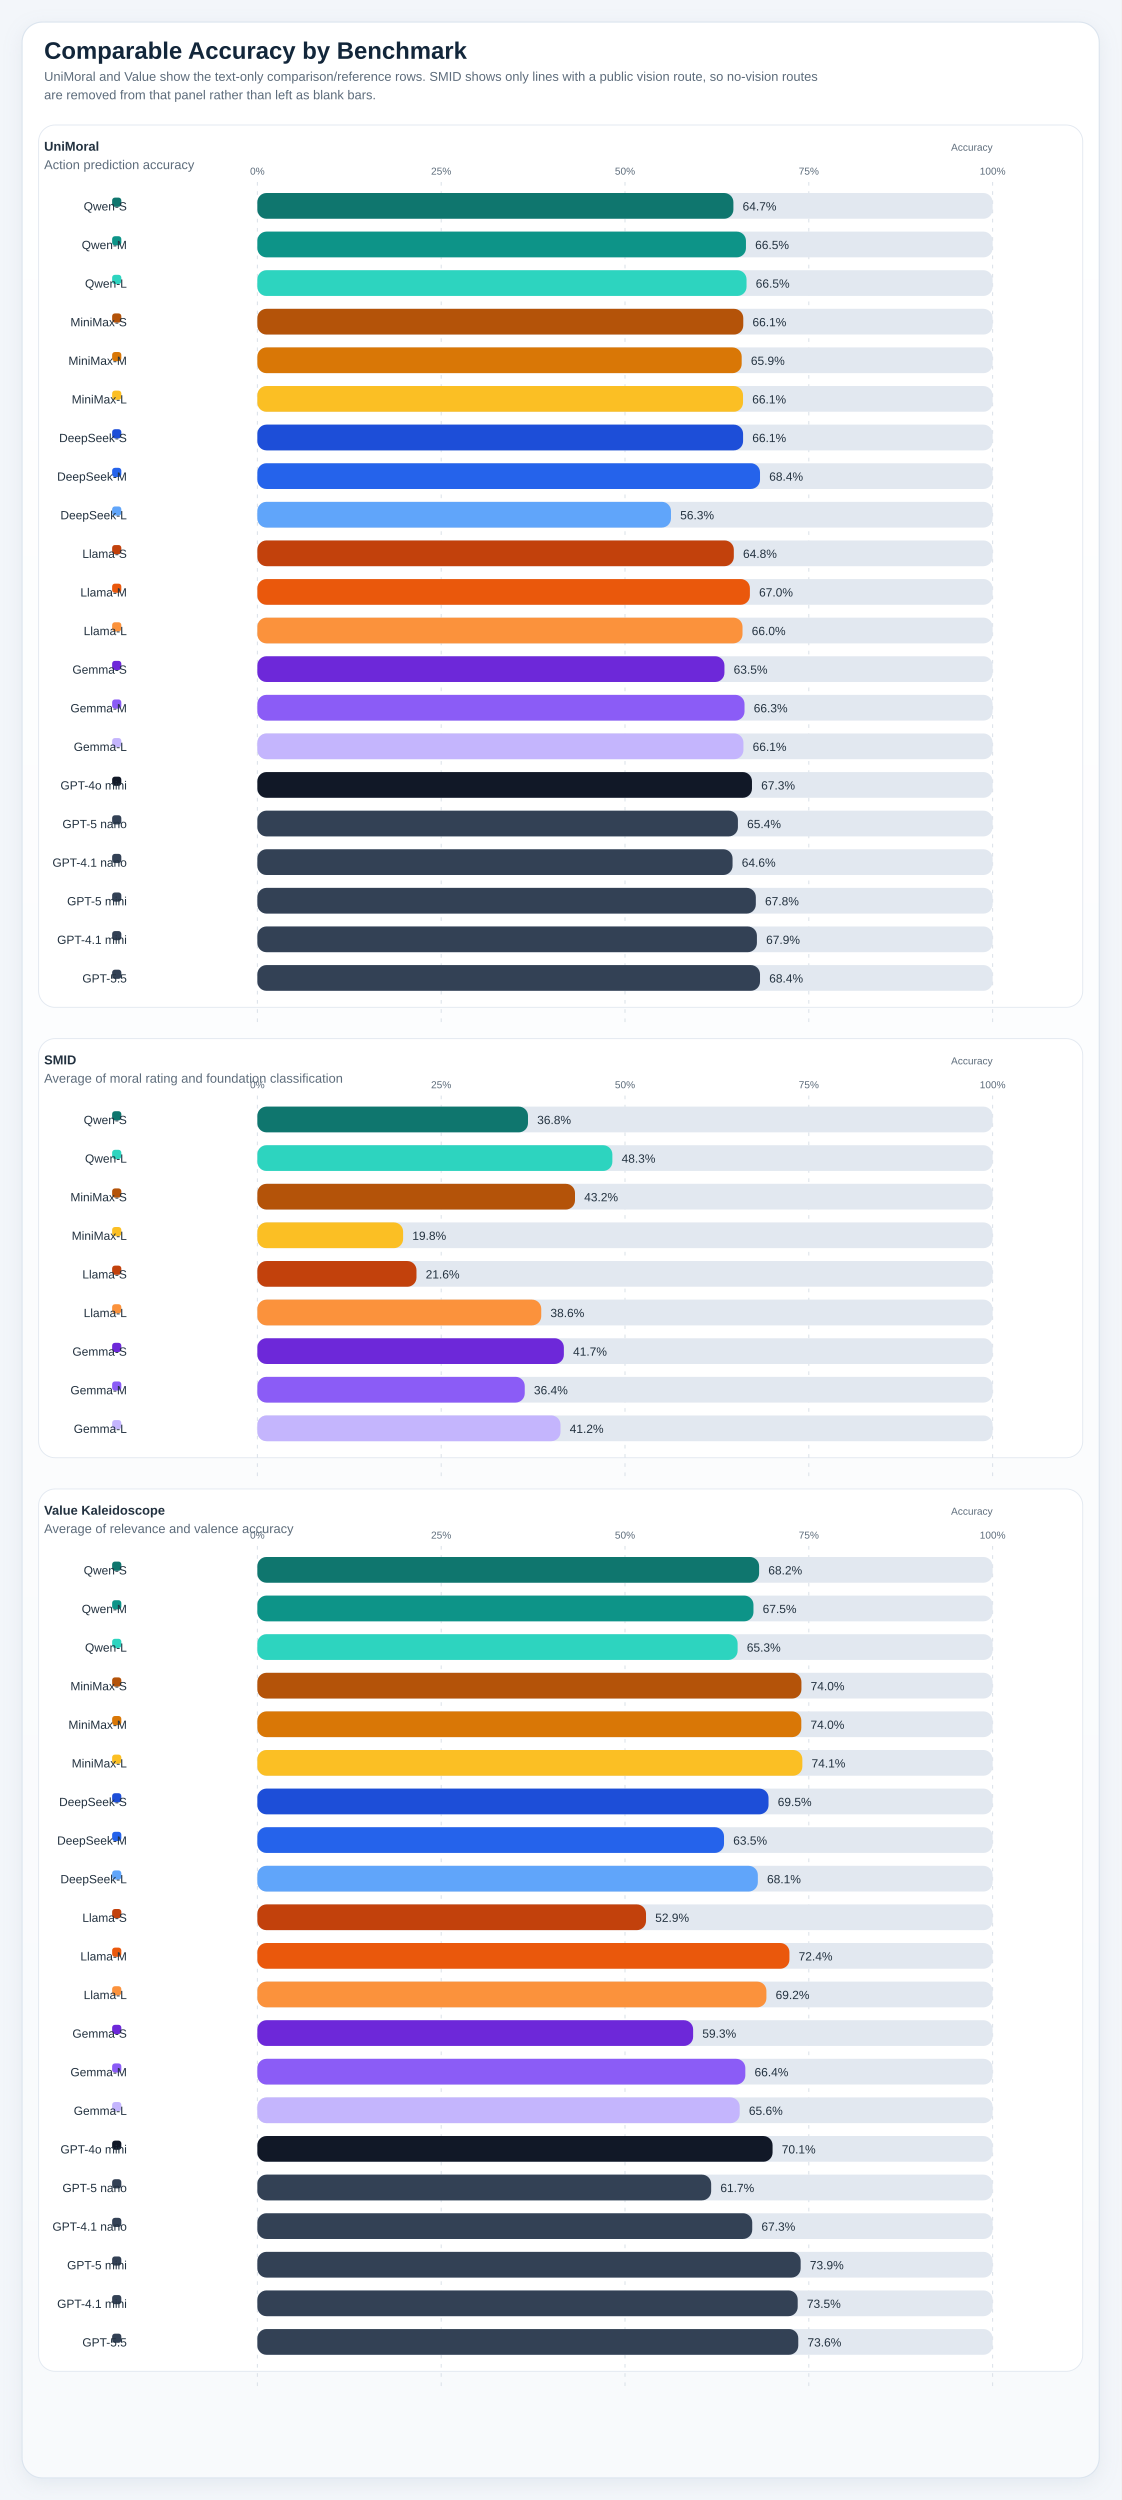
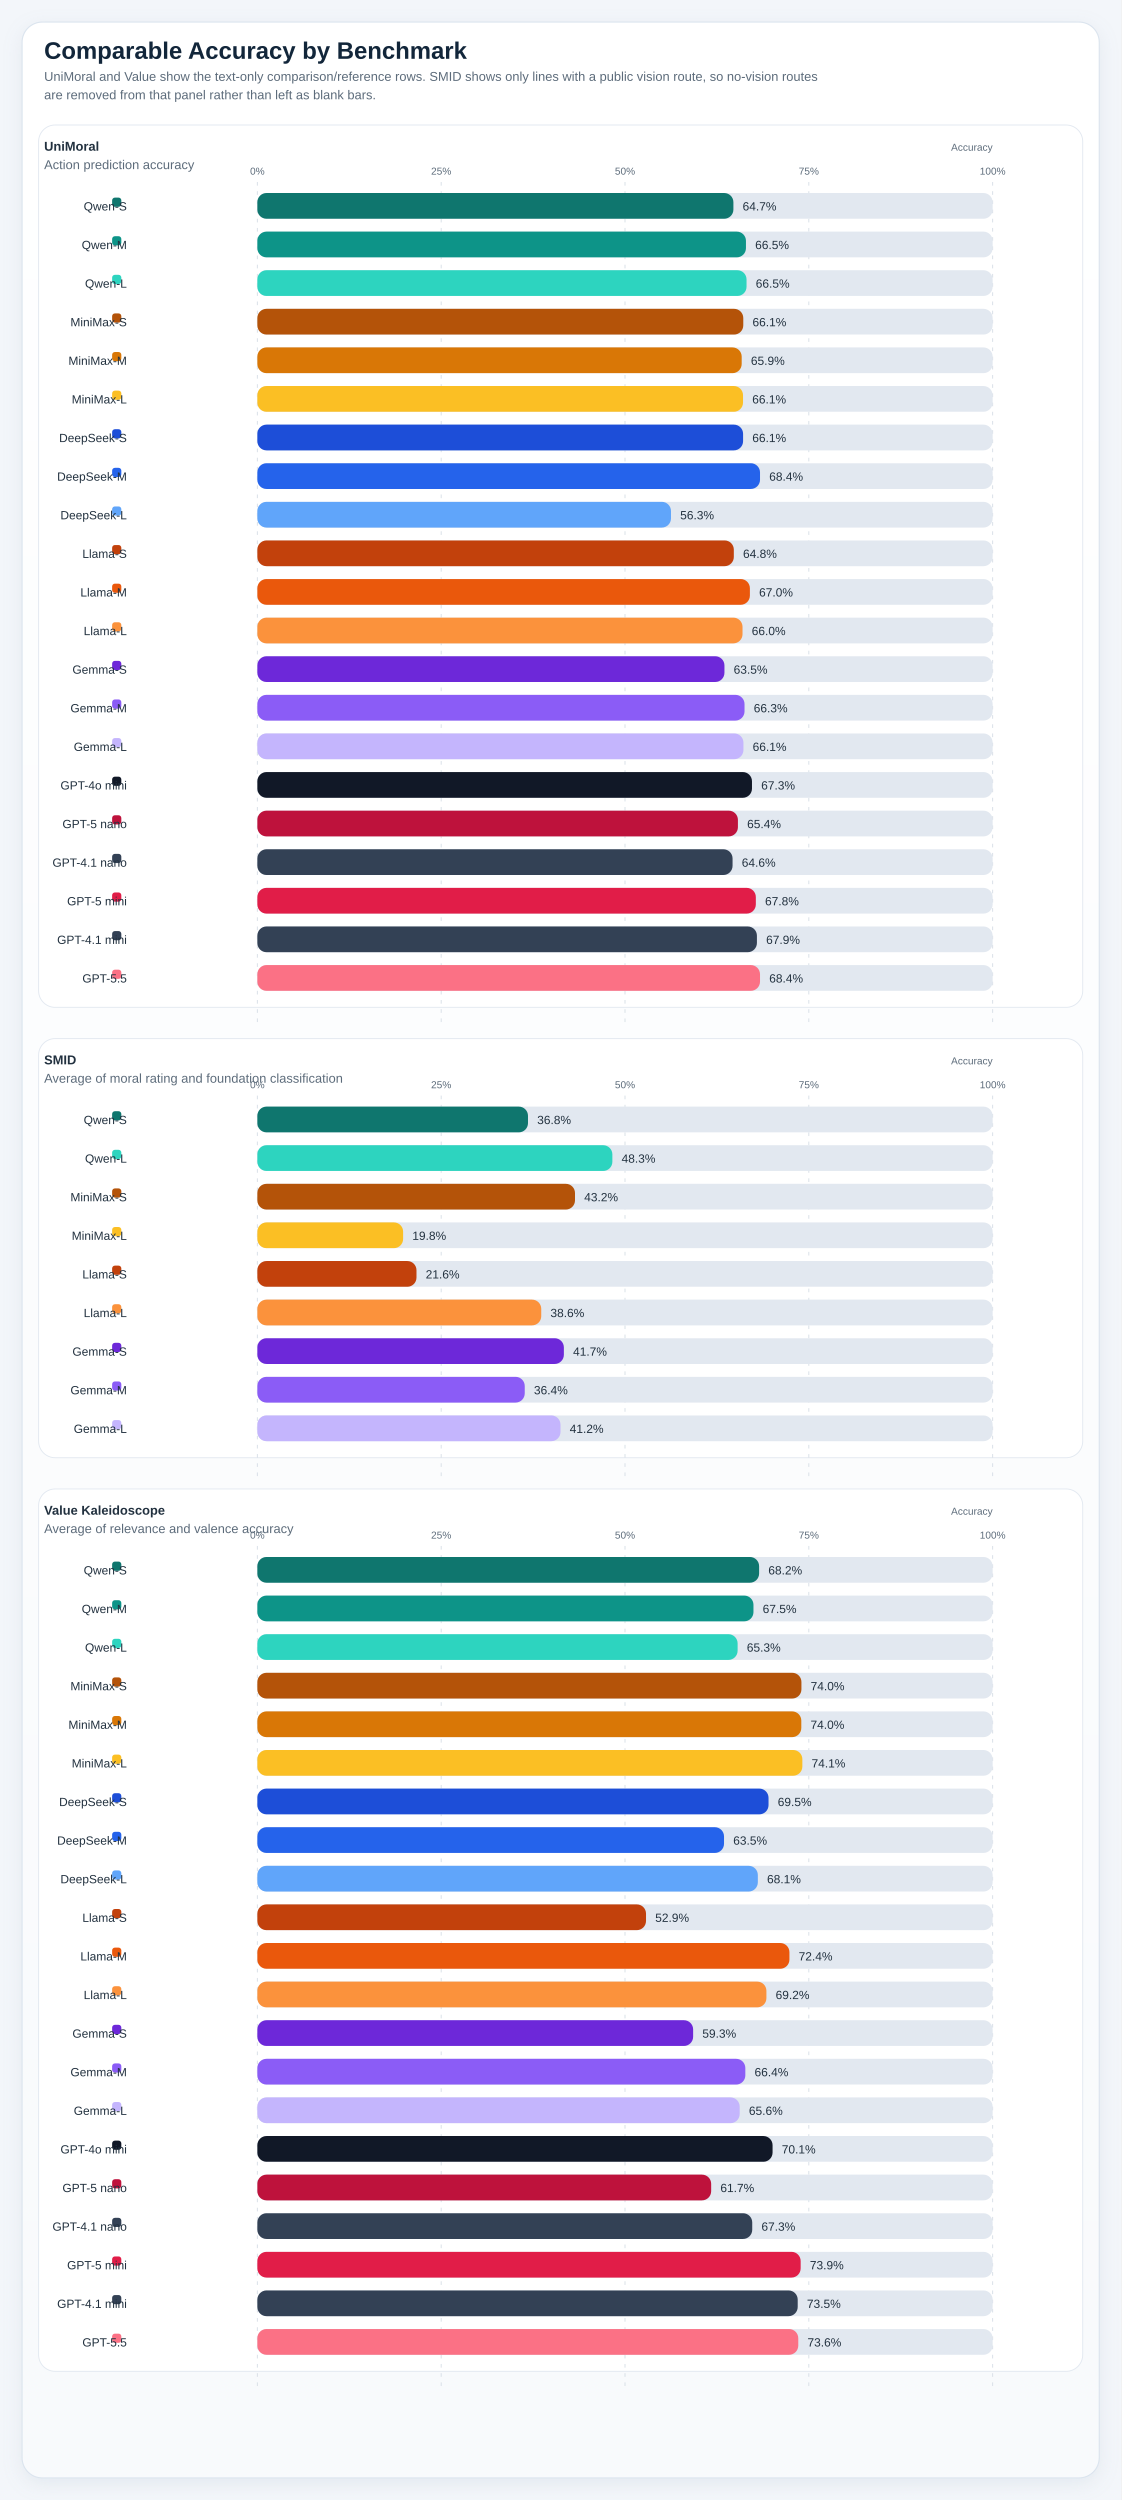
<svg xmlns="http://www.w3.org/2000/svg" viewBox="0 0 1220 2720" role="img" preserveAspectRatio="xMidYMin meet" style="max-width:100%;height:auto">
  <defs>
    <linearGradient id="panelGradient" x1="0" x2="0" y1="0" y2="1">
      <stop offset="0%" stop-color="#ffffff" />
      <stop offset="100%" stop-color="#f8fafc" />
    </linearGradient>
    <pattern id="diagonalHatch" width="8" height="8" patternUnits="userSpaceOnUse" patternTransform="rotate(45)">
      <line x1="0" y1="0" x2="0" y2="8" stroke="#cdd6e1" stroke-width="3" />
    </pattern>
    <filter id="softShadow" x="-20%" y="-20%" width="140%" height="140%">
      <feDropShadow dx="0" dy="6" stdDeviation="10" flood-color="#9fb0c2" flood-opacity="0.18" />
    </filter>
    <style>
.canvas { fill: #f3f6fa; }
.title { font: 700 26px 'IBM Plex Sans', 'Helvetica Neue', Arial, sans-serif; fill: #12263a; }
.subtitle { font: 400 14px 'IBM Plex Sans', 'Helvetica Neue', Arial, sans-serif; fill: #5c6b7a; }
.axis { font: 600 14px 'IBM Plex Sans', 'Helvetica Neue', Arial, sans-serif; fill: #22313f; }
.label { font: 500 13px 'IBM Plex Sans', 'Helvetica Neue', Arial, sans-serif; fill: #22313f; }
.metric { font: 700 20px 'IBM Plex Sans', 'Helvetica Neue', Arial, sans-serif; fill: #12263a; }
.celltext { font: 700 16px 'IBM Plex Sans', 'Helvetica Neue', Arial, sans-serif; fill: #ffffff; }
.celltext-dark { font: 700 16px 'IBM Plex Sans', 'Helvetica Neue', Arial, sans-serif; fill: #173042; }
.cellsub { font: 500 11px 'IBM Plex Sans', 'Helvetica Neue', Arial, sans-serif; fill: rgba(255,255,255,0.88); }
.cellsub-dark { font: 600 11px 'IBM Plex Sans', 'Helvetica Neue', Arial, sans-serif; fill: #385062; }
.body { font: 500 12px 'IBM Plex Sans', 'Helvetica Neue', Arial, sans-serif; fill: #22313f; }
.small { font: 500 11px 'IBM Plex Sans', 'Helvetica Neue', Arial, sans-serif; fill: #5c6b7a; }
.tiny { font: 600 10px 'IBM Plex Sans', 'Helvetica Neue', Arial, sans-serif; fill: #6b7c8f; letter-spacing: 0.04em; }
.grid { fill: #ffffff; stroke: #d7dee6; stroke-width: 1.25; }
.panel { fill: url(#panelGradient); stroke: #dbe4ee; stroke-width: 1.25; filter: url(#softShadow); }
.subpanel { fill: #ffffff; stroke: #e2e8f0; stroke-width: 1; }
.legend-card { fill: #ffffff; stroke: #dbe4ee; stroke-width: 1; }
.guide { stroke: #d7dee6; stroke-width: 1; stroke-dasharray: 4 6; }
.baseline { stroke: #aab7c6; stroke-width: 1.1; }
.muted-cell { fill: #eef2f7; stroke: #d7dee6; stroke-width: 1; }
.muted-bar { fill: #ecf1f6; stroke: #d7dee6; stroke-width: 1; }
.outline { stroke: rgba(255,255,255,0.9); stroke-width: 1; }
</style>
  </defs>
  <rect x="0" y="0" width="1220" height="2720" class="canvas" />
  <rect x="24" y="24" width="1172" height="2672" rx="22" class="panel" />
  <text x="48" y="64" class="title">Comparable Accuracy by Benchmark</text>
  <text x="48" y="88" class="subtitle">UniMoral and Value show the text-only comparison/reference rows. SMID shows only lines with a public vision route, so no-vision routes</text>
  <text x="48" y="108" class="subtitle">are removed from that panel rather than left as blank bars.</text>
  <rect x="42" y="136" width="1136" height="960" rx="18" class="subpanel" />
  <text x="48" y="164" class="axis">UniMoral</text>
  <text x="48" y="184" class="subtitle">Action prediction accuracy</text>
  <text x="1080" y="164" text-anchor="end" class="small">Accuracy</text>
  <line x1="280.00" y1="198" x2="280.00" y2="1116" class="guide" />
  <text x="280.00" y="190" text-anchor="middle" class="small">0%</text>
  <line x1="480.00" y1="198" x2="480.00" y2="1116" class="guide" />
  <text x="480.00" y="190" text-anchor="middle" class="small">25%</text>
  <line x1="680.00" y1="198" x2="680.00" y2="1116" class="guide" />
  <text x="680.00" y="190" text-anchor="middle" class="small">50%</text>
  <line x1="880.00" y1="198" x2="880.00" y2="1116" class="guide" />
  <text x="880.00" y="190" text-anchor="middle" class="small">75%</text>
  <line x1="1080.00" y1="198" x2="1080.00" y2="1116" class="guide" />
  <text x="1080.00" y="190" text-anchor="middle" class="small">100%</text>
  <rect x="122" y="215" width="10" height="10" rx="3" fill="#0f766e" />
  <text x="138" y="229" text-anchor="end" class="label">Qwen-S</text>
  <rect x="280" y="210" width="800" height="28" rx="10" fill="#e2e8f0" />
  <rect x="280" y="210" width="517.94" height="28" rx="10" fill="#0f766e" />
  <text x="807.94" y="229" text-anchor="start" class="label">64.7%</text>
  <rect x="122" y="257" width="10" height="10" rx="3" fill="#0d9488" />
  <text x="138" y="271" text-anchor="end" class="label">Qwen-M</text>
  <rect x="280" y="252" width="800" height="28" rx="10" fill="#e2e8f0" />
  <rect x="280" y="252" width="531.60" height="28" rx="10" fill="#0d9488" />
  <text x="821.60" y="271" text-anchor="start" class="label">66.5%</text>
  <rect x="122" y="299" width="10" height="10" rx="3" fill="#2dd4bf" />
  <text x="138" y="313" text-anchor="end" class="label">Qwen-L</text>
  <rect x="280" y="294" width="800" height="28" rx="10" fill="#e2e8f0" />
  <rect x="280" y="294" width="532.24" height="28" rx="10" fill="#2dd4bf" />
  <text x="822.24" y="313" text-anchor="start" class="label">66.5%</text>
  <rect x="122" y="341" width="10" height="10" rx="3" fill="#b45309" />
  <text x="138" y="355" text-anchor="end" class="label">MiniMax-S</text>
  <rect x="280" y="336" width="800" height="28" rx="10" fill="#e2e8f0" />
  <rect x="280" y="336" width="528.69" height="28" rx="10" fill="#b45309" />
  <text x="818.69" y="355" text-anchor="start" class="label">66.1%</text>
  <rect x="122" y="383" width="10" height="10" rx="3" fill="#d97706" />
  <text x="138" y="397" text-anchor="end" class="label">MiniMax-M</text>
  <rect x="280" y="378" width="800" height="28" rx="10" fill="#e2e8f0" />
  <rect x="280" y="378" width="526.96" height="28" rx="10" fill="#d97706" />
  <text x="816.96" y="397" text-anchor="start" class="label">65.9%</text>
  <rect x="122" y="425" width="10" height="10" rx="3" fill="#fbbf24" />
  <text x="138" y="439" text-anchor="end" class="label">MiniMax-L</text>
  <rect x="280" y="420" width="800" height="28" rx="10" fill="#e2e8f0" />
  <rect x="280" y="420" width="528.42" height="28" rx="10" fill="#fbbf24" />
  <text x="818.42" y="439" text-anchor="start" class="label">66.1%</text>
  <rect x="122" y="467" width="10" height="10" rx="3" fill="#1d4ed8" />
  <text x="138" y="481" text-anchor="end" class="label">DeepSeek-S</text>
  <rect x="280" y="462" width="800" height="28" rx="10" fill="#e2e8f0" />
  <rect x="280" y="462" width="528.48" height="28" rx="10" fill="#1d4ed8" />
  <text x="818.48" y="481" text-anchor="start" class="label">66.1%</text>
  <rect x="122" y="509" width="10" height="10" rx="3" fill="#2563eb" />
  <text x="138" y="523" text-anchor="end" class="label">DeepSeek-M</text>
  <rect x="280" y="504" width="800" height="28" rx="10" fill="#e2e8f0" />
  <rect x="280" y="504" width="546.90" height="28" rx="10" fill="#2563eb" />
  <text x="836.90" y="523" text-anchor="start" class="label">68.4%</text>
  <rect x="122" y="551" width="10" height="10" rx="3" fill="#60a5fa" />
  <text x="138" y="565" text-anchor="end" class="label">DeepSeek-L</text>
  <rect x="280" y="546" width="800" height="28" rx="10" fill="#e2e8f0" />
  <rect x="280" y="546" width="450.04" height="28" rx="10" fill="#60a5fa" />
  <text x="740.04" y="565" text-anchor="start" class="label">56.3%</text>
  <rect x="122" y="593" width="10" height="10" rx="3" fill="#c2410c" />
  <text x="138" y="607" text-anchor="end" class="label">Llama-S</text>
  <rect x="280" y="588" width="800" height="28" rx="10" fill="#e2e8f0" />
  <rect x="280" y="588" width="518.40" height="28" rx="10" fill="#c2410c" />
  <text x="808.40" y="607" text-anchor="start" class="label">64.8%</text>
  <rect x="122" y="635" width="10" height="10" rx="3" fill="#ea580c" />
  <text x="138" y="649" text-anchor="end" class="label">Llama-M</text>
  <rect x="280" y="630" width="800" height="28" rx="10" fill="#e2e8f0" />
  <rect x="280" y="630" width="535.88" height="28" rx="10" fill="#ea580c" />
  <text x="825.88" y="649" text-anchor="start" class="label">67.0%</text>
  <rect x="122" y="677" width="10" height="10" rx="3" fill="#fb923c" />
  <text x="138" y="691" text-anchor="end" class="label">Llama-L</text>
  <rect x="280" y="672" width="800" height="28" rx="10" fill="#e2e8f0" />
  <rect x="280" y="672" width="527.87" height="28" rx="10" fill="#fb923c" />
  <text x="817.87" y="691" text-anchor="start" class="label">66.0%</text>
  <rect x="122" y="719" width="10" height="10" rx="3" fill="#6d28d9" />
  <text x="138" y="733" text-anchor="end" class="label">Gemma-S</text>
  <rect x="280" y="714" width="800" height="28" rx="10" fill="#e2e8f0" />
  <rect x="280" y="714" width="508.20" height="28" rx="10" fill="#6d28d9" />
  <text x="798.20" y="733" text-anchor="start" class="label">63.5%</text>
  <rect x="122" y="761" width="10" height="10" rx="3" fill="#8b5cf6" />
  <text x="138" y="775" text-anchor="end" class="label">Gemma-M</text>
  <rect x="280" y="756" width="800" height="28" rx="10" fill="#e2e8f0" />
  <rect x="280" y="756" width="530.05" height="28" rx="10" fill="#8b5cf6" />
  <text x="820.05" y="775" text-anchor="start" class="label">66.3%</text>
  <rect x="122" y="803" width="10" height="10" rx="3" fill="#c4b5fd" />
  <text x="138" y="817" text-anchor="end" class="label">Gemma-L</text>
  <rect x="280" y="798" width="800" height="28" rx="10" fill="#e2e8f0" />
  <rect x="280" y="798" width="528.87" height="28" rx="10" fill="#c4b5fd" />
  <text x="818.87" y="817" text-anchor="start" class="label">66.1%</text>
  <rect x="122" y="845" width="10" height="10" rx="3" fill="#111827" />
  <text x="138" y="859" text-anchor="end" class="label">GPT-4o mini</text>
  <rect x="280" y="840" width="800" height="28" rx="10" fill="#e2e8f0" />
  <rect x="280" y="840" width="538.16" height="28" rx="10" fill="#111827" />
  <text x="828.16" y="859" text-anchor="start" class="label">67.3%</text>
-   <rect x="122" y="887" width="10" height="10" rx="3" fill="#334155" />
+   <rect x="122" y="887" width="10" height="10" rx="3" fill="#be123c" />
  <text x="138" y="901" text-anchor="end" class="label">GPT-5 nano</text>
  <rect x="280" y="882" width="800" height="28" rx="10" fill="#e2e8f0" />
-   <rect x="280" y="882" width="522.86" height="28" rx="10" fill="#334155" />
+   <rect x="280" y="882" width="522.86" height="28" rx="10" fill="#be123c" />
  <text x="812.86" y="901" text-anchor="start" class="label">65.4%</text>
  <rect x="122" y="929" width="10" height="10" rx="3" fill="#334155" />
  <text x="138" y="943" text-anchor="end" class="label">GPT-4.1 nano</text>
  <rect x="280" y="924" width="800" height="28" rx="10" fill="#e2e8f0" />
  <rect x="280" y="924" width="517.03" height="28" rx="10" fill="#334155" />
  <text x="807.03" y="943" text-anchor="start" class="label">64.6%</text>
-   <rect x="122" y="971" width="10" height="10" rx="3" fill="#334155" />
+   <rect x="122" y="971" width="10" height="10" rx="3" fill="#e11d48" />
  <text x="138" y="985" text-anchor="end" class="label">GPT-5 mini</text>
  <rect x="280" y="966" width="800" height="28" rx="10" fill="#e2e8f0" />
-   <rect x="280" y="966" width="542.35" height="28" rx="10" fill="#334155" />
+   <rect x="280" y="966" width="542.35" height="28" rx="10" fill="#e11d48" />
  <text x="832.35" y="985" text-anchor="start" class="label">67.8%</text>
  <rect x="122" y="1013" width="10" height="10" rx="3" fill="#334155" />
  <text x="138" y="1027" text-anchor="end" class="label">GPT-4.1 mini</text>
  <rect x="280" y="1008" width="800" height="28" rx="10" fill="#e2e8f0" />
  <rect x="280" y="1008" width="543.53" height="28" rx="10" fill="#334155" />
  <text x="833.53" y="1027" text-anchor="start" class="label">67.9%</text>
-   <rect x="122" y="1055" width="10" height="10" rx="3" fill="#334155" />
+   <rect x="122" y="1055" width="10" height="10" rx="3" fill="#fb7185" />
  <text x="138" y="1069" text-anchor="end" class="label">GPT-5.5</text>
  <rect x="280" y="1050" width="800" height="28" rx="10" fill="#e2e8f0" />
-   <rect x="280" y="1050" width="546.90" height="28" rx="10" fill="#334155" />
+   <rect x="280" y="1050" width="546.90" height="28" rx="10" fill="#fb7185" />
  <text x="836.90" y="1069" text-anchor="start" class="label">68.4%</text>
  <rect x="42" y="1130" width="1136" height="456" rx="18" class="subpanel" />
  <text x="48" y="1158" class="axis">SMID</text>
  <text x="48" y="1178" class="subtitle">Average of moral rating and foundation classification</text>
  <text x="1080" y="1158" text-anchor="end" class="small">Accuracy</text>
  <line x1="280.00" y1="1192" x2="280.00" y2="1606" class="guide" />
  <text x="280.00" y="1184" text-anchor="middle" class="small">0%</text>
  <line x1="480.00" y1="1192" x2="480.00" y2="1606" class="guide" />
  <text x="480.00" y="1184" text-anchor="middle" class="small">25%</text>
  <line x1="680.00" y1="1192" x2="680.00" y2="1606" class="guide" />
  <text x="680.00" y="1184" text-anchor="middle" class="small">50%</text>
  <line x1="880.00" y1="1192" x2="880.00" y2="1606" class="guide" />
  <text x="880.00" y="1184" text-anchor="middle" class="small">75%</text>
  <line x1="1080.00" y1="1192" x2="1080.00" y2="1606" class="guide" />
  <text x="1080.00" y="1184" text-anchor="middle" class="small">100%</text>
  <rect x="122" y="1209" width="10" height="10" rx="3" fill="#0f766e" />
  <text x="138" y="1223" text-anchor="end" class="label">Qwen-S</text>
  <rect x="280" y="1204" width="800" height="28" rx="10" fill="#e2e8f0" />
  <rect x="280" y="1204" width="294.46" height="28" rx="10" fill="#0f766e" />
  <text x="584.46" y="1223" text-anchor="start" class="label">36.8%</text>
  <rect x="122" y="1251" width="10" height="10" rx="3" fill="#2dd4bf" />
  <text x="138" y="1265" text-anchor="end" class="label">Qwen-L</text>
  <rect x="280" y="1246" width="800" height="28" rx="10" fill="#e2e8f0" />
  <rect x="280" y="1246" width="386.26" height="28" rx="10" fill="#2dd4bf" />
  <text x="676.26" y="1265" text-anchor="start" class="label">48.3%</text>
  <rect x="122" y="1293" width="10" height="10" rx="3" fill="#b45309" />
  <text x="138" y="1307" text-anchor="end" class="label">MiniMax-S</text>
  <rect x="280" y="1288" width="800" height="28" rx="10" fill="#e2e8f0" />
  <rect x="280" y="1288" width="345.60" height="28" rx="10" fill="#b45309" />
  <text x="635.60" y="1307" text-anchor="start" class="label">43.2%</text>
  <rect x="122" y="1335" width="10" height="10" rx="3" fill="#fbbf24" />
  <text x="138" y="1349" text-anchor="end" class="label">MiniMax-L</text>
  <rect x="280" y="1330" width="800" height="28" rx="10" fill="#e2e8f0" />
  <rect x="280" y="1330" width="158.59" height="28" rx="10" fill="#fbbf24" />
  <text x="448.59" y="1349" text-anchor="start" class="label">19.8%</text>
  <rect x="122" y="1377" width="10" height="10" rx="3" fill="#c2410c" />
  <text x="138" y="1391" text-anchor="end" class="label">Llama-S</text>
  <rect x="280" y="1372" width="800" height="28" rx="10" fill="#e2e8f0" />
  <rect x="280" y="1372" width="173.14" height="28" rx="10" fill="#c2410c" />
  <text x="463.14" y="1391" text-anchor="start" class="label">21.6%</text>
  <rect x="122" y="1419" width="10" height="10" rx="3" fill="#fb923c" />
  <text x="138" y="1433" text-anchor="end" class="label">Llama-L</text>
  <rect x="280" y="1414" width="800" height="28" rx="10" fill="#e2e8f0" />
  <rect x="280" y="1414" width="308.87" height="28" rx="10" fill="#fb923c" />
  <text x="598.87" y="1433" text-anchor="start" class="label">38.6%</text>
  <rect x="122" y="1461" width="10" height="10" rx="3" fill="#6d28d9" />
  <text x="138" y="1475" text-anchor="end" class="label">Gemma-S</text>
  <rect x="280" y="1456" width="800" height="28" rx="10" fill="#e2e8f0" />
  <rect x="280" y="1456" width="333.49" height="28" rx="10" fill="#6d28d9" />
  <text x="623.49" y="1475" text-anchor="start" class="label">41.7%</text>
  <rect x="122" y="1503" width="10" height="10" rx="3" fill="#8b5cf6" />
  <text x="138" y="1517" text-anchor="end" class="label">Gemma-M</text>
  <rect x="280" y="1498" width="800" height="28" rx="10" fill="#e2e8f0" />
  <rect x="280" y="1498" width="290.92" height="28" rx="10" fill="#8b5cf6" />
  <text x="580.92" y="1517" text-anchor="start" class="label">36.4%</text>
  <rect x="122" y="1545" width="10" height="10" rx="3" fill="#c4b5fd" />
  <text x="138" y="1559" text-anchor="end" class="label">Gemma-L</text>
  <rect x="280" y="1540" width="800" height="28" rx="10" fill="#e2e8f0" />
  <rect x="280" y="1540" width="329.82" height="28" rx="10" fill="#c4b5fd" />
  <text x="619.82" y="1559" text-anchor="start" class="label">41.2%</text>
  <rect x="42" y="1620" width="1136" height="960" rx="18" class="subpanel" />
  <text x="48" y="1648" class="axis">Value Kaleidoscope</text>
  <text x="48" y="1668" class="subtitle">Average of relevance and valence accuracy</text>
  <text x="1080" y="1648" text-anchor="end" class="small">Accuracy</text>
  <line x1="280.00" y1="1682" x2="280.00" y2="2600" class="guide" />
  <text x="280.00" y="1674" text-anchor="middle" class="small">0%</text>
  <line x1="480.00" y1="1682" x2="480.00" y2="2600" class="guide" />
  <text x="480.00" y="1674" text-anchor="middle" class="small">25%</text>
  <line x1="680.00" y1="1682" x2="680.00" y2="2600" class="guide" />
  <text x="680.00" y="1674" text-anchor="middle" class="small">50%</text>
  <line x1="880.00" y1="1682" x2="880.00" y2="2600" class="guide" />
  <text x="880.00" y="1674" text-anchor="middle" class="small">75%</text>
  <line x1="1080.00" y1="1682" x2="1080.00" y2="2600" class="guide" />
  <text x="1080.00" y="1674" text-anchor="middle" class="small">100%</text>
  <rect x="122" y="1699" width="10" height="10" rx="3" fill="#0f766e" />
  <text x="138" y="1713" text-anchor="end" class="label">Qwen-S</text>
  <rect x="280" y="1694" width="800" height="28" rx="10" fill="#e2e8f0" />
  <rect x="280" y="1694" width="545.92" height="28" rx="10" fill="#0f766e" />
  <text x="835.92" y="1713" text-anchor="start" class="label">68.2%</text>
  <rect x="122" y="1741" width="10" height="10" rx="3" fill="#0d9488" />
  <text x="138" y="1755" text-anchor="end" class="label">Qwen-M</text>
  <rect x="280" y="1736" width="800" height="28" rx="10" fill="#e2e8f0" />
  <rect x="280" y="1736" width="539.77" height="28" rx="10" fill="#0d9488" />
  <text x="829.77" y="1755" text-anchor="start" class="label">67.5%</text>
  <rect x="122" y="1783" width="10" height="10" rx="3" fill="#2dd4bf" />
  <text x="138" y="1797" text-anchor="end" class="label">Qwen-L</text>
  <rect x="280" y="1778" width="800" height="28" rx="10" fill="#e2e8f0" />
  <rect x="280" y="1778" width="522.53" height="28" rx="10" fill="#2dd4bf" />
  <text x="812.53" y="1797" text-anchor="start" class="label">65.3%</text>
  <rect x="122" y="1825" width="10" height="10" rx="3" fill="#b45309" />
  <text x="138" y="1839" text-anchor="end" class="label">MiniMax-S</text>
  <rect x="280" y="1820" width="800" height="28" rx="10" fill="#e2e8f0" />
  <rect x="280" y="1820" width="591.95" height="28" rx="10" fill="#b45309" />
  <text x="881.95" y="1839" text-anchor="start" class="label">74.0%</text>
  <rect x="122" y="1867" width="10" height="10" rx="3" fill="#d97706" />
  <text x="138" y="1881" text-anchor="end" class="label">MiniMax-M</text>
  <rect x="280" y="1862" width="800" height="28" rx="10" fill="#e2e8f0" />
  <rect x="280" y="1862" width="591.82" height="28" rx="10" fill="#d97706" />
  <text x="881.82" y="1881" text-anchor="start" class="label">74.0%</text>
  <rect x="122" y="1909" width="10" height="10" rx="3" fill="#fbbf24" />
  <text x="138" y="1923" text-anchor="end" class="label">MiniMax-L</text>
  <rect x="280" y="1904" width="800" height="28" rx="10" fill="#e2e8f0" />
  <rect x="280" y="1904" width="592.96" height="28" rx="10" fill="#fbbf24" />
  <text x="882.96" y="1923" text-anchor="start" class="label">74.1%</text>
  <rect x="122" y="1951" width="10" height="10" rx="3" fill="#1d4ed8" />
  <text x="138" y="1965" text-anchor="end" class="label">DeepSeek-S</text>
  <rect x="280" y="1946" width="800" height="28" rx="10" fill="#e2e8f0" />
  <rect x="280" y="1946" width="556.16" height="28" rx="10" fill="#1d4ed8" />
  <text x="846.16" y="1965" text-anchor="start" class="label">69.5%</text>
  <rect x="122" y="1993" width="10" height="10" rx="3" fill="#2563eb" />
  <text x="138" y="2007" text-anchor="end" class="label">DeepSeek-M</text>
  <rect x="280" y="1988" width="800" height="28" rx="10" fill="#e2e8f0" />
  <rect x="280" y="1988" width="507.74" height="28" rx="10" fill="#2563eb" />
  <text x="797.74" y="2007" text-anchor="start" class="label">63.5%</text>
  <rect x="122" y="2035" width="10" height="10" rx="3" fill="#60a5fa" />
  <text x="138" y="2049" text-anchor="end" class="label">DeepSeek-L</text>
  <rect x="280" y="2030" width="800" height="28" rx="10" fill="#e2e8f0" />
  <rect x="280" y="2030" width="544.53" height="28" rx="10" fill="#60a5fa" />
  <text x="834.53" y="2049" text-anchor="start" class="label">68.1%</text>
  <rect x="122" y="2077" width="10" height="10" rx="3" fill="#c2410c" />
  <text x="138" y="2091" text-anchor="end" class="label">Llama-S</text>
  <rect x="280" y="2072" width="800" height="28" rx="10" fill="#e2e8f0" />
  <rect x="280" y="2072" width="422.87" height="28" rx="10" fill="#c2410c" />
  <text x="712.87" y="2091" text-anchor="start" class="label">52.9%</text>
  <rect x="122" y="2119" width="10" height="10" rx="3" fill="#ea580c" />
  <text x="138" y="2133" text-anchor="end" class="label">Llama-M</text>
  <rect x="280" y="2114" width="800" height="28" rx="10" fill="#e2e8f0" />
  <rect x="280" y="2114" width="578.91" height="28" rx="10" fill="#ea580c" />
  <text x="868.91" y="2133" text-anchor="start" class="label">72.4%</text>
  <rect x="122" y="2161" width="10" height="10" rx="3" fill="#fb923c" />
  <text x="138" y="2175" text-anchor="end" class="label">Llama-L</text>
  <rect x="280" y="2156" width="800" height="28" rx="10" fill="#e2e8f0" />
  <rect x="280" y="2156" width="553.86" height="28" rx="10" fill="#fb923c" />
  <text x="843.86" y="2175" text-anchor="start" class="label">69.2%</text>
  <rect x="122" y="2203" width="10" height="10" rx="3" fill="#6d28d9" />
  <text x="138" y="2217" text-anchor="end" class="label">Gemma-S</text>
  <rect x="280" y="2198" width="800" height="28" rx="10" fill="#e2e8f0" />
  <rect x="280" y="2198" width="474.13" height="28" rx="10" fill="#6d28d9" />
  <text x="764.13" y="2217" text-anchor="start" class="label">59.3%</text>
  <rect x="122" y="2245" width="10" height="10" rx="3" fill="#8b5cf6" />
  <text x="138" y="2259" text-anchor="end" class="label">Gemma-M</text>
  <rect x="280" y="2240" width="800" height="28" rx="10" fill="#e2e8f0" />
  <rect x="280" y="2240" width="530.92" height="28" rx="10" fill="#8b5cf6" />
  <text x="820.92" y="2259" text-anchor="start" class="label">66.4%</text>
  <rect x="122" y="2287" width="10" height="10" rx="3" fill="#c4b5fd" />
  <text x="138" y="2301" text-anchor="end" class="label">Gemma-L</text>
  <rect x="280" y="2282" width="800" height="28" rx="10" fill="#e2e8f0" />
  <rect x="280" y="2282" width="524.79" height="28" rx="10" fill="#c4b5fd" />
  <text x="814.79" y="2301" text-anchor="start" class="label">65.6%</text>
  <rect x="122" y="2329" width="10" height="10" rx="3" fill="#111827" />
  <text x="138" y="2343" text-anchor="end" class="label">GPT-4o mini</text>
  <rect x="280" y="2324" width="800" height="28" rx="10" fill="#e2e8f0" />
  <rect x="280" y="2324" width="560.56" height="28" rx="10" fill="#111827" />
  <text x="850.56" y="2343" text-anchor="start" class="label">70.1%</text>
-   <rect x="122" y="2371" width="10" height="10" rx="3" fill="#334155" />
+   <rect x="122" y="2371" width="10" height="10" rx="3" fill="#be123c" />
  <text x="138" y="2385" text-anchor="end" class="label">GPT-5 nano</text>
  <rect x="280" y="2366" width="800" height="28" rx="10" fill="#e2e8f0" />
-   <rect x="280" y="2366" width="493.75" height="28" rx="10" fill="#334155" />
+   <rect x="280" y="2366" width="493.75" height="28" rx="10" fill="#be123c" />
  <text x="783.75" y="2385" text-anchor="start" class="label">61.7%</text>
  <rect x="122" y="2413" width="10" height="10" rx="3" fill="#334155" />
  <text x="138" y="2427" text-anchor="end" class="label">GPT-4.1 nano</text>
  <rect x="280" y="2408" width="800" height="28" rx="10" fill="#e2e8f0" />
  <rect x="280" y="2408" width="538.43" height="28" rx="10" fill="#334155" />
  <text x="828.43" y="2427" text-anchor="start" class="label">67.3%</text>
-   <rect x="122" y="2455" width="10" height="10" rx="3" fill="#334155" />
+   <rect x="122" y="2455" width="10" height="10" rx="3" fill="#e11d48" />
  <text x="138" y="2469" text-anchor="end" class="label">GPT-5 mini</text>
  <rect x="280" y="2450" width="800" height="28" rx="10" fill="#e2e8f0" />
-   <rect x="280" y="2450" width="591.12" height="28" rx="10" fill="#334155" />
+   <rect x="280" y="2450" width="591.12" height="28" rx="10" fill="#e11d48" />
  <text x="881.12" y="2469" text-anchor="start" class="label">73.9%</text>
  <rect x="122" y="2497" width="10" height="10" rx="3" fill="#334155" />
  <text x="138" y="2511" text-anchor="end" class="label">GPT-4.1 mini</text>
  <rect x="280" y="2492" width="800" height="28" rx="10" fill="#e2e8f0" />
  <rect x="280" y="2492" width="587.91" height="28" rx="10" fill="#334155" />
  <text x="877.91" y="2511" text-anchor="start" class="label">73.5%</text>
-   <rect x="122" y="2539" width="10" height="10" rx="3" fill="#334155" />
+   <rect x="122" y="2539" width="10" height="10" rx="3" fill="#fb7185" />
  <text x="138" y="2553" text-anchor="end" class="label">GPT-5.5</text>
  <rect x="280" y="2534" width="800" height="28" rx="10" fill="#e2e8f0" />
-   <rect x="280" y="2534" width="588.52" height="28" rx="10" fill="#334155" />
+   <rect x="280" y="2534" width="588.52" height="28" rx="10" fill="#fb7185" />
  <text x="878.52" y="2553" text-anchor="start" class="label">73.6%</text>
</svg>
